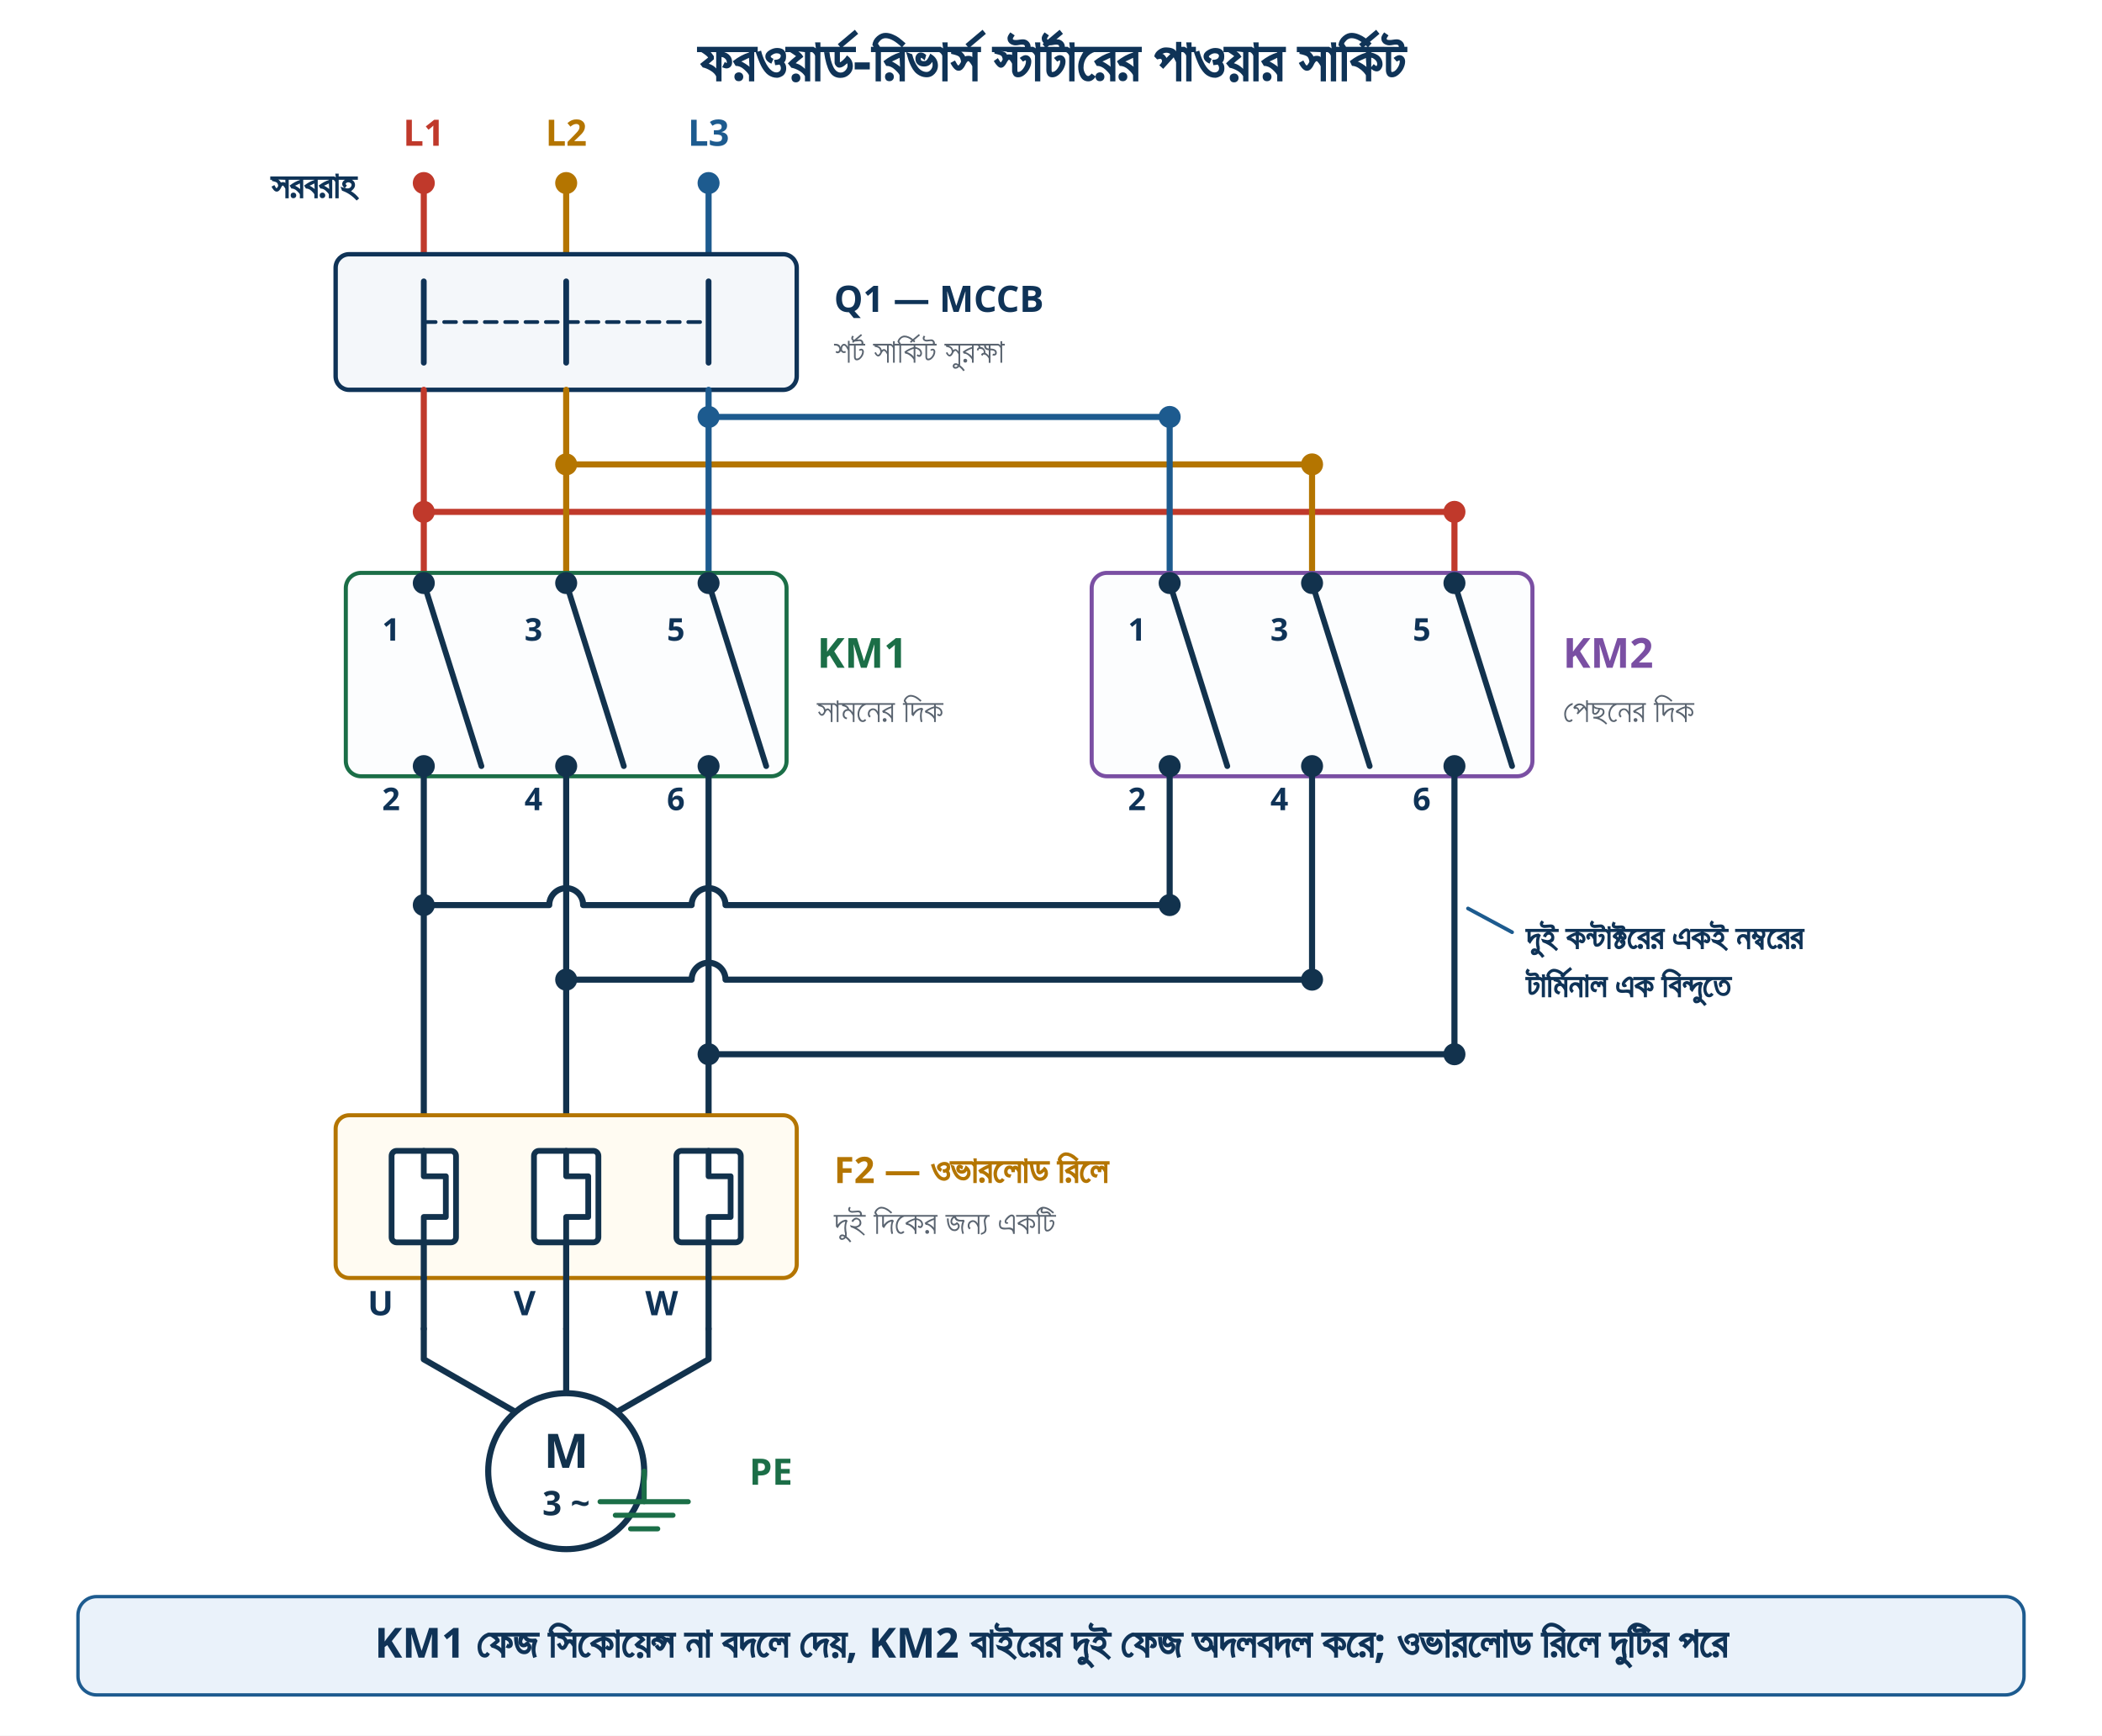
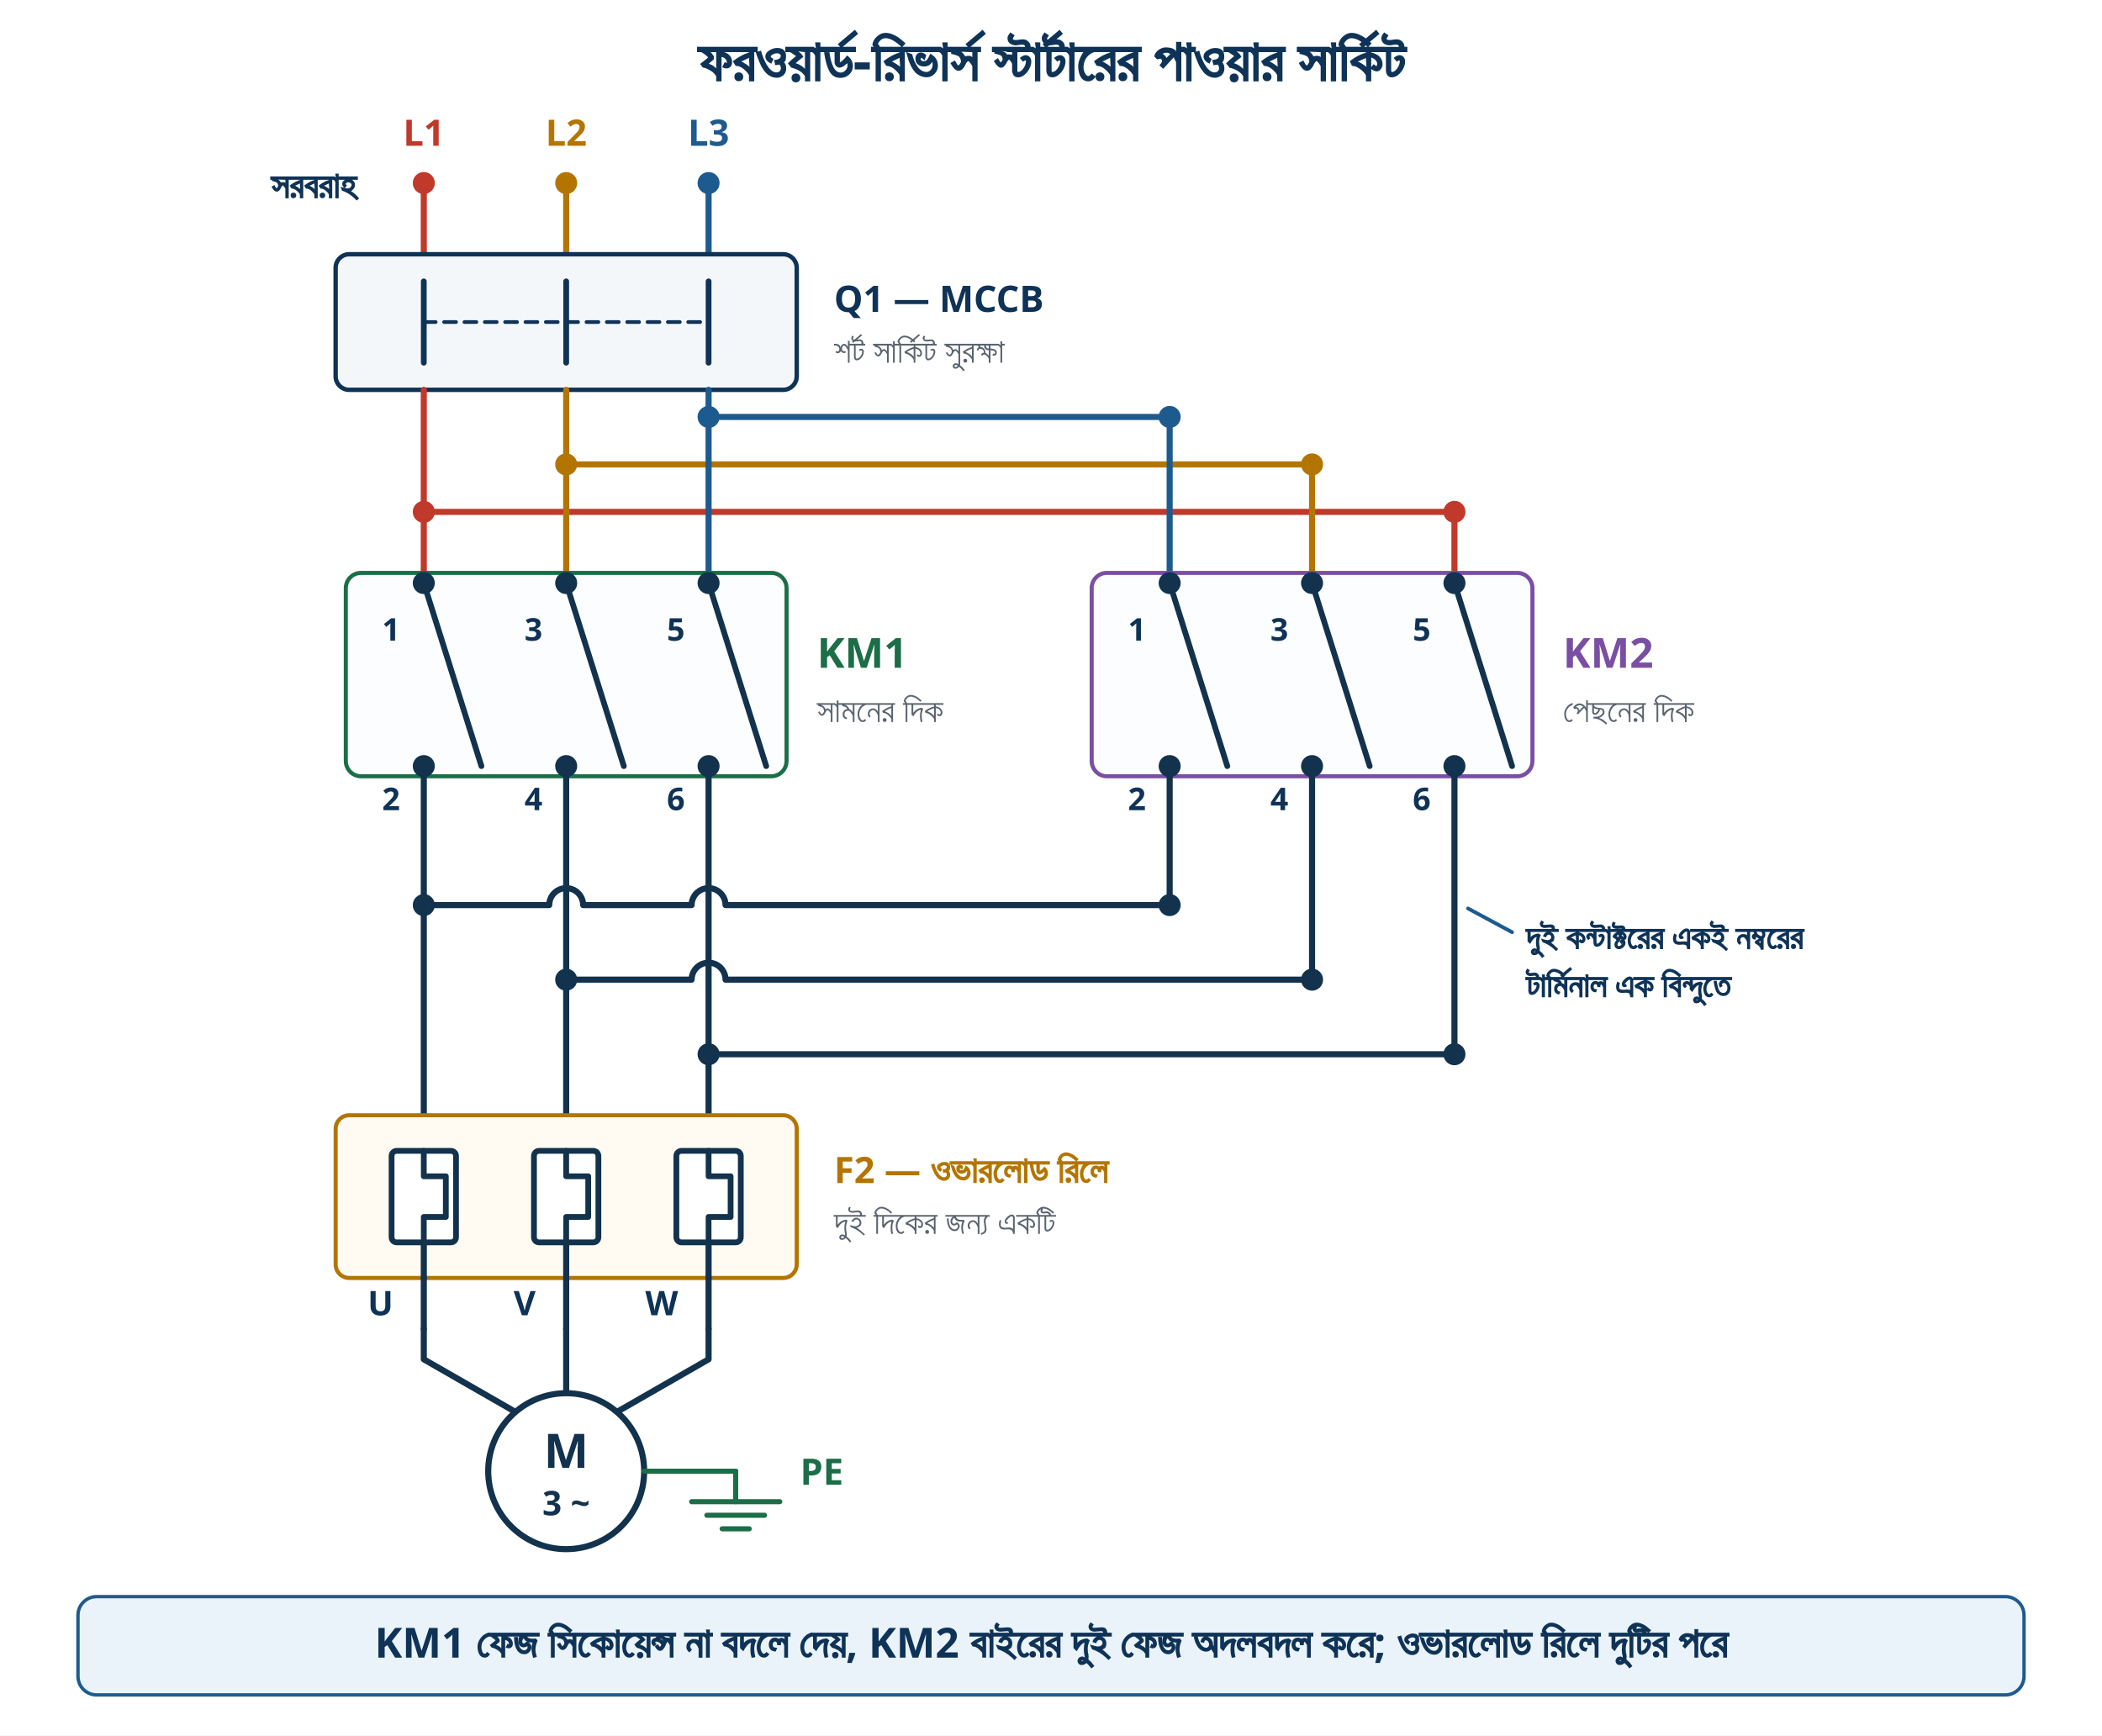
<svg xmlns="http://www.w3.org/2000/svg" width="1240" height="1024" viewBox="0 0 1240 1024">
  <rect width="1240" height="1024" fill="#FFFFFF" />
  <text x="620.0" y="48.0" font-family="Kalpurush" font-size="34" font-weight="700" fill="#0F3357" text-anchor="middle">ফরওয়ার্ড-রিভার্স স্টার্টারের পাওয়ার সার্কিট</text>
  <text x="210.0" y="117.0" font-family="Kalpurush" font-size="21.5" font-weight="700" fill="#0F3357" text-anchor="end">সরবরাহ</text>
  <circle cx="250.0" cy="108.0" r="6.5" fill="#C0392B" stroke="none" stroke-width="2" />
  <text x="250.0" y="86.0" font-family="Kalpurush" font-size="21.5" font-weight="700" fill="#C0392B" text-anchor="middle">L1</text>
  <path d="M 250 108 L 250 150" fill="none" stroke="#C0392B" stroke-width="3.6" stroke-linecap="round" stroke-linejoin="round" />
  <circle cx="334.0" cy="108.0" r="6.5" fill="#B47500" stroke="none" stroke-width="2" />
  <text x="334.0" y="86.0" font-family="Kalpurush" font-size="21.5" font-weight="700" fill="#B47500" text-anchor="middle">L2</text>
  <path d="M 334 108 L 334 150" fill="none" stroke="#B47500" stroke-width="3.6" stroke-linecap="round" stroke-linejoin="round" />
  <circle cx="418.0" cy="108.0" r="6.5" fill="#1D5B8F" stroke="none" stroke-width="2" />
  <text x="418.0" y="86.0" font-family="Kalpurush" font-size="21.5" font-weight="700" fill="#1D5B8F" text-anchor="middle">L3</text>
  <path d="M 418 108 L 418 150" fill="none" stroke="#1D5B8F" stroke-width="3.6" stroke-linecap="round" stroke-linejoin="round" />
  <rect x="198.0" y="150.0" width="272.0" height="80.0" rx="8" fill="#F4F7FA" stroke="#0F3357" stroke-width="2.6" />
  <path d="M 250 166 L 250 214" fill="none" stroke="#0F3357" stroke-width="3.4" stroke-linecap="round" stroke-linejoin="round" />
  <path d="M 334 166 L 334 214" fill="none" stroke="#0F3357" stroke-width="3.4" stroke-linecap="round" stroke-linejoin="round" />
  <path d="M 418 166 L 418 214" fill="none" stroke="#0F3357" stroke-width="3.4" stroke-linecap="round" stroke-linejoin="round" />
  <path d="M 250 190 L 418 190" fill="none" stroke="#0F3357" stroke-width="2.2" stroke-linecap="round" stroke-linejoin="round" stroke-dasharray="7 5" />
  <text x="492.0" y="184.0" font-family="Kalpurush" font-size="21.5" font-weight="700" fill="#0F3357" text-anchor="start">Q1 — MCCB</text>
  <text x="492.0" y="214.0" font-family="Kalpurush" font-size="20" font-weight="400" fill="#5A6470" text-anchor="start">শর্ট সার্কিট সুরক্ষা</text>
  <path d="M 250 230 L 250 302" fill="none" stroke="#C0392B" stroke-width="3.6" stroke-linecap="round" stroke-linejoin="round" />
  <path d="M 250 302 L 858 302" fill="none" stroke="#C0392B" stroke-width="3.6" stroke-linecap="round" stroke-linejoin="round" />
  <circle cx="250.0" cy="302.0" r="6.5" fill="#C0392B" stroke="none" stroke-width="2" />
  <path d="M 250 302 L 250 344" fill="none" stroke="#C0392B" stroke-width="3.6" stroke-linecap="round" stroke-linejoin="round" />
  <path d="M 858 302 L 858 344" fill="none" stroke="#C0392B" stroke-width="3.6" stroke-linecap="round" stroke-linejoin="round" />
  <circle cx="858.0" cy="302.0" r="6.5" fill="#C0392B" stroke="none" stroke-width="2" />
  <path d="M 334 230 L 334 274" fill="none" stroke="#B47500" stroke-width="3.6" stroke-linecap="round" stroke-linejoin="round" />
  <path d="M 334 274 L 774 274" fill="none" stroke="#B47500" stroke-width="3.6" stroke-linecap="round" stroke-linejoin="round" />
  <circle cx="334.0" cy="274.0" r="6.5" fill="#B47500" stroke="none" stroke-width="2" />
  <path d="M 334 274 L 334 344" fill="none" stroke="#B47500" stroke-width="3.6" stroke-linecap="round" stroke-linejoin="round" />
  <path d="M 774 274 L 774 344" fill="none" stroke="#B47500" stroke-width="3.6" stroke-linecap="round" stroke-linejoin="round" />
  <circle cx="774.0" cy="274.0" r="6.5" fill="#B47500" stroke="none" stroke-width="2" />
  <path d="M 418 230 L 418 246" fill="none" stroke="#1D5B8F" stroke-width="3.6" stroke-linecap="round" stroke-linejoin="round" />
  <path d="M 418 246 L 690 246" fill="none" stroke="#1D5B8F" stroke-width="3.6" stroke-linecap="round" stroke-linejoin="round" />
  <circle cx="418.0" cy="246.0" r="6.5" fill="#1D5B8F" stroke="none" stroke-width="2" />
  <path d="M 418 246 L 418 344" fill="none" stroke="#1D5B8F" stroke-width="3.6" stroke-linecap="round" stroke-linejoin="round" />
  <path d="M 690 246 L 690 344" fill="none" stroke="#1D5B8F" stroke-width="3.6" stroke-linecap="round" stroke-linejoin="round" />
  <circle cx="690.0" cy="246.0" r="6.5" fill="#1D5B8F" stroke="none" stroke-width="2" />
  <rect x="204.0" y="338.0" width="260.0" height="120.0" rx="9" fill="#FCFDFE" stroke="#1B6E47" stroke-width="2.4" />
  <text x="482.0" y="394.0" font-family="Kalpurush" font-size="24.5" font-weight="700" fill="#1B6E47" text-anchor="start">KM1</text>
  <text x="482.0" y="426.0" font-family="Kalpurush" font-size="20" font-weight="400" fill="#5A6470" text-anchor="start">সামনের দিক</text>
  <rect x="644.0" y="338.0" width="260.0" height="120.0" rx="9" fill="#FCFDFE" stroke="#7A4FA3" stroke-width="2.4" />
  <text x="922.0" y="394.0" font-family="Kalpurush" font-size="24.5" font-weight="700" fill="#7A4FA3" text-anchor="start">KM2</text>
  <text x="922.0" y="426.0" font-family="Kalpurush" font-size="20" font-weight="400" fill="#5A6470" text-anchor="start">পেছনের দিক</text>
  <circle cx="250.0" cy="344.0" r="6.5" fill="#12324D" stroke="none" stroke-width="2" />
  <circle cx="250.0" cy="452.0" r="6.5" fill="#12324D" stroke="none" stroke-width="2" />
  <path d="M 250 344 L 284 452" fill="none" stroke="#12324D" stroke-width="3.4" stroke-linecap="round" stroke-linejoin="round" />
  <text x="236.0" y="378.0" font-family="Kalpurush" font-size="18.5" font-weight="700" fill="#0F3357" text-anchor="end">1</text>
  <text x="236.0" y="478.0" font-family="Kalpurush" font-size="18.5" font-weight="700" fill="#0F3357" text-anchor="end">2</text>
  <circle cx="334.0" cy="344.0" r="6.5" fill="#12324D" stroke="none" stroke-width="2" />
  <circle cx="334.0" cy="452.0" r="6.5" fill="#12324D" stroke="none" stroke-width="2" />
  <path d="M 334 344 L 368 452" fill="none" stroke="#12324D" stroke-width="3.4" stroke-linecap="round" stroke-linejoin="round" />
  <text x="320.0" y="378.0" font-family="Kalpurush" font-size="18.5" font-weight="700" fill="#0F3357" text-anchor="end">3</text>
  <text x="320.0" y="478.0" font-family="Kalpurush" font-size="18.5" font-weight="700" fill="#0F3357" text-anchor="end">4</text>
  <circle cx="418.0" cy="344.0" r="6.5" fill="#12324D" stroke="none" stroke-width="2" />
  <circle cx="418.0" cy="452.0" r="6.5" fill="#12324D" stroke="none" stroke-width="2" />
  <path d="M 418 344 L 452 452" fill="none" stroke="#12324D" stroke-width="3.4" stroke-linecap="round" stroke-linejoin="round" />
  <text x="404.0" y="378.0" font-family="Kalpurush" font-size="18.5" font-weight="700" fill="#0F3357" text-anchor="end">5</text>
  <text x="404.0" y="478.0" font-family="Kalpurush" font-size="18.5" font-weight="700" fill="#0F3357" text-anchor="end">6</text>
  <circle cx="690.0" cy="344.0" r="6.5" fill="#12324D" stroke="none" stroke-width="2" />
  <circle cx="690.0" cy="452.0" r="6.5" fill="#12324D" stroke="none" stroke-width="2" />
  <path d="M 690 344 L 724 452" fill="none" stroke="#12324D" stroke-width="3.4" stroke-linecap="round" stroke-linejoin="round" />
  <text x="676.0" y="378.0" font-family="Kalpurush" font-size="18.5" font-weight="700" fill="#0F3357" text-anchor="end">1</text>
  <text x="676.0" y="478.0" font-family="Kalpurush" font-size="18.5" font-weight="700" fill="#0F3357" text-anchor="end">2</text>
  <circle cx="774.0" cy="344.0" r="6.5" fill="#12324D" stroke="none" stroke-width="2" />
  <circle cx="774.0" cy="452.0" r="6.5" fill="#12324D" stroke="none" stroke-width="2" />
  <path d="M 774 344 L 808 452" fill="none" stroke="#12324D" stroke-width="3.4" stroke-linecap="round" stroke-linejoin="round" />
  <text x="760.0" y="378.0" font-family="Kalpurush" font-size="18.5" font-weight="700" fill="#0F3357" text-anchor="end">3</text>
  <text x="760.0" y="478.0" font-family="Kalpurush" font-size="18.5" font-weight="700" fill="#0F3357" text-anchor="end">4</text>
  <circle cx="858.0" cy="344.0" r="6.5" fill="#12324D" stroke="none" stroke-width="2" />
  <circle cx="858.0" cy="452.0" r="6.5" fill="#12324D" stroke="none" stroke-width="2" />
  <path d="M 858 344 L 892 452" fill="none" stroke="#12324D" stroke-width="3.4" stroke-linecap="round" stroke-linejoin="round" />
  <text x="844.0" y="378.0" font-family="Kalpurush" font-size="18.5" font-weight="700" fill="#0F3357" text-anchor="end">5</text>
  <text x="844.0" y="478.0" font-family="Kalpurush" font-size="18.5" font-weight="700" fill="#0F3357" text-anchor="end">6</text>
  <path d="M 250 452 L 250 534" fill="none" stroke="#12324D" stroke-width="3.6" stroke-linecap="round" stroke-linejoin="round" />
  <path d="M 690 452 L 690 534" fill="none" stroke="#12324D" stroke-width="3.6" stroke-linecap="round" stroke-linejoin="round" />
  <path d="M 250 534 L 324 534 A 10 10 0 0 1 344 534 L 408 534 A 10 10 0 0 1 428 534 L 690 534" fill="none" stroke="#12324D" stroke-width="3.6" stroke-linecap="round" stroke-linejoin="round" />
  <circle cx="250.0" cy="534.0" r="6.5" fill="#12324D" stroke="none" stroke-width="2" />
  <circle cx="690.0" cy="534.0" r="6.5" fill="#12324D" stroke="none" stroke-width="2" />
  <path d="M 334 452 L 334 578" fill="none" stroke="#12324D" stroke-width="3.6" stroke-linecap="round" stroke-linejoin="round" />
  <path d="M 774 452 L 774 578" fill="none" stroke="#12324D" stroke-width="3.6" stroke-linecap="round" stroke-linejoin="round" />
  <path d="M 334 578 L 408 578 A 10 10 0 0 1 428 578 L 774 578" fill="none" stroke="#12324D" stroke-width="3.6" stroke-linecap="round" stroke-linejoin="round" />
  <circle cx="334.0" cy="578.0" r="6.5" fill="#12324D" stroke="none" stroke-width="2" />
  <circle cx="774.0" cy="578.0" r="6.5" fill="#12324D" stroke="none" stroke-width="2" />
  <path d="M 418 452 L 418 622" fill="none" stroke="#12324D" stroke-width="3.6" stroke-linecap="round" stroke-linejoin="round" />
  <path d="M 858 452 L 858 622" fill="none" stroke="#12324D" stroke-width="3.6" stroke-linecap="round" stroke-linejoin="round" />
  <path d="M 418 622 L 858 622" fill="none" stroke="#12324D" stroke-width="3.6" stroke-linecap="round" stroke-linejoin="round" />
  <circle cx="418.0" cy="622.0" r="6.5" fill="#12324D" stroke="none" stroke-width="2" />
  <circle cx="858.0" cy="622.0" r="6.5" fill="#12324D" stroke="none" stroke-width="2" />
  <path d="M 250 534 L 250 658" fill="none" stroke="#12324D" stroke-width="3.6" stroke-linecap="round" stroke-linejoin="round" />
  <path d="M 334 578 L 334 658" fill="none" stroke="#12324D" stroke-width="3.6" stroke-linecap="round" stroke-linejoin="round" />
  <path d="M 418 622 L 418 658" fill="none" stroke="#12324D" stroke-width="3.6" stroke-linecap="round" stroke-linejoin="round" />
  <rect x="198.0" y="658.0" width="272.0" height="96.0" rx="8" fill="#FFFBF2" stroke="#B47500" stroke-width="2.4" />
  <rect x="231.0" y="679.0" width="38.0" height="54.0" rx="3" fill="#FFFFFF" stroke="#12324D" stroke-width="3.4" />
  <path d="M 250 679.0 L 250 694 L 263 694 L 263 718 L 250 718 L 250 733.0" fill="none" stroke="#12324D" stroke-width="3.4" stroke-linecap="round" stroke-linejoin="round" />
  <path d="M 250 733 L 250 754" fill="none" stroke="#12324D" stroke-width="3.6" stroke-linecap="round" stroke-linejoin="round" />
  <rect x="315.0" y="679.0" width="38.0" height="54.0" rx="3" fill="#FFFFFF" stroke="#12324D" stroke-width="3.4" />
  <path d="M 334 679.0 L 334 694 L 347 694 L 347 718 L 334 718 L 334 733.0" fill="none" stroke="#12324D" stroke-width="3.4" stroke-linecap="round" stroke-linejoin="round" />
  <path d="M 334 733 L 334 754" fill="none" stroke="#12324D" stroke-width="3.6" stroke-linecap="round" stroke-linejoin="round" />
  <rect x="399.0" y="679.0" width="38.0" height="54.0" rx="3" fill="#FFFFFF" stroke="#12324D" stroke-width="3.4" />
  <path d="M 418 679.0 L 418 694 L 431 694 L 431 718 L 418 718 L 418 733.0" fill="none" stroke="#12324D" stroke-width="3.4" stroke-linecap="round" stroke-linejoin="round" />
  <path d="M 418 733 L 418 754" fill="none" stroke="#12324D" stroke-width="3.6" stroke-linecap="round" stroke-linejoin="round" />
  <text x="492.0" y="698.0" font-family="Kalpurush" font-size="21.5" font-weight="700" fill="#B47500" text-anchor="start">F2 — ওভারলোড রিলে</text>
  <text x="492.0" y="728.0" font-family="Kalpurush" font-size="20" font-weight="400" fill="#5A6470" text-anchor="start">দুই দিকের জন্য একটি</text>
  <path d="M 250 754 L 250 784" fill="none" stroke="#12324D" stroke-width="3.6" stroke-linecap="round" stroke-linejoin="round" />
  <path d="M 250 784 L 250 802 L 304 833" fill="none" stroke="#12324D" stroke-width="3.6" stroke-linecap="round" stroke-linejoin="round" />
  <text x="232.0" y="776.0" font-family="Kalpurush" font-size="20" font-weight="700" fill="#0F3357" text-anchor="end">U</text>
  <path d="M 334 754 L 334 784" fill="none" stroke="#12324D" stroke-width="3.6" stroke-linecap="round" stroke-linejoin="round" />
  <path d="M 334 784 L 334 822" fill="none" stroke="#12324D" stroke-width="3.6" stroke-linecap="round" stroke-linejoin="round" />
  <text x="316.0" y="776.0" font-family="Kalpurush" font-size="20" font-weight="700" fill="#0F3357" text-anchor="end">V</text>
  <path d="M 418 754 L 418 784" fill="none" stroke="#12324D" stroke-width="3.6" stroke-linecap="round" stroke-linejoin="round" />
  <path d="M 418 784 L 418 802 L 364 833" fill="none" stroke="#12324D" stroke-width="3.6" stroke-linecap="round" stroke-linejoin="round" />
  <text x="400.0" y="776.0" font-family="Kalpurush" font-size="20" font-weight="700" fill="#0F3357" text-anchor="end">W</text>
  <circle cx="334.0" cy="868.0" r="46.0" fill="#FFFFFF" stroke="#12324D" stroke-width="3.6" />
  <text x="334.0" y="866.0" font-family="Kalpurush" font-size="28" font-weight="700" fill="#12324D" text-anchor="middle">M</text>
  <text x="334.0" y="894.0" font-family="Kalpurush" font-size="20" font-weight="700" fill="#12324D" text-anchor="middle">3 ~</text>
-   <path d="M 380 868 L 380 886" fill="none" stroke="#1B6E47" stroke-width="3" stroke-linecap="round" stroke-linejoin="round" />
-   <path d="M 354 886 L 406 886" fill="none" stroke="#1B6E47" stroke-width="3" stroke-linecap="round" stroke-linejoin="round" />
-   <path d="M 363 894 L 397 894" fill="none" stroke="#1B6E47" stroke-width="3" stroke-linecap="round" stroke-linejoin="round" />
-   <path d="M 372 902 L 388 902" fill="none" stroke="#1B6E47" stroke-width="3" stroke-linecap="round" stroke-linejoin="round" />
-   <text x="442.0" y="876.0" font-family="Kalpurush" font-size="21.5" font-weight="700" fill="#1B6E47" text-anchor="start">PE</text>
+   <path d="M 380 868 L 434 868" fill="none" stroke="#1B6E47" stroke-width="3" stroke-linecap="round" stroke-linejoin="round" />
+   <path d="M 434 868 L 434 886" fill="none" stroke="#1B6E47" stroke-width="3" stroke-linecap="round" stroke-linejoin="round" />
+   <path d="M 408 886 L 460 886" fill="none" stroke="#1B6E47" stroke-width="3" stroke-linecap="round" stroke-linejoin="round" />
+   <path d="M 417 894 L 451 894" fill="none" stroke="#1B6E47" stroke-width="3" stroke-linecap="round" stroke-linejoin="round" />
+   <path d="M 426 902 L 442 902" fill="none" stroke="#1B6E47" stroke-width="3" stroke-linecap="round" stroke-linejoin="round" />
+   <text x="472.0" y="876.0" font-family="Kalpurush" font-size="21.5" font-weight="700" fill="#1B6E47" text-anchor="start">PE</text>
  <path d="M 892 550 L 866 536" fill="none" stroke="#1D5B8F" stroke-width="2.2" stroke-linecap="round" stroke-linejoin="round" />
  <text x="900.0" y="560.0" font-family="Kalpurush" font-size="20" font-weight="700" fill="#0F3357" text-anchor="start">দুই কন্টাক্টরের একই নম্বরের</text>
  <text x="900.0" y="588.4" font-family="Kalpurush" font-size="20" font-weight="700" fill="#0F3357" text-anchor="start">টার্মিনাল এক বিন্দুতে</text>
  <rect x="46.0" y="942.0" width="1148.0" height="58.0" rx="11" fill="#EAF2FA" stroke="#1D5B8F" stroke-width="2" />
  <text x="620.0" y="978.0" font-family="Kalpurush" font-size="24.5" font-weight="700" fill="#0F3357" text-anchor="middle">KM1 ফেজ সিকোয়েন্স না বদলে দেয়, KM2 বাইরের দুই ফেজ অদলবদল করে; ওভারলোড রিলে দুটির পরে</text>
</svg>
